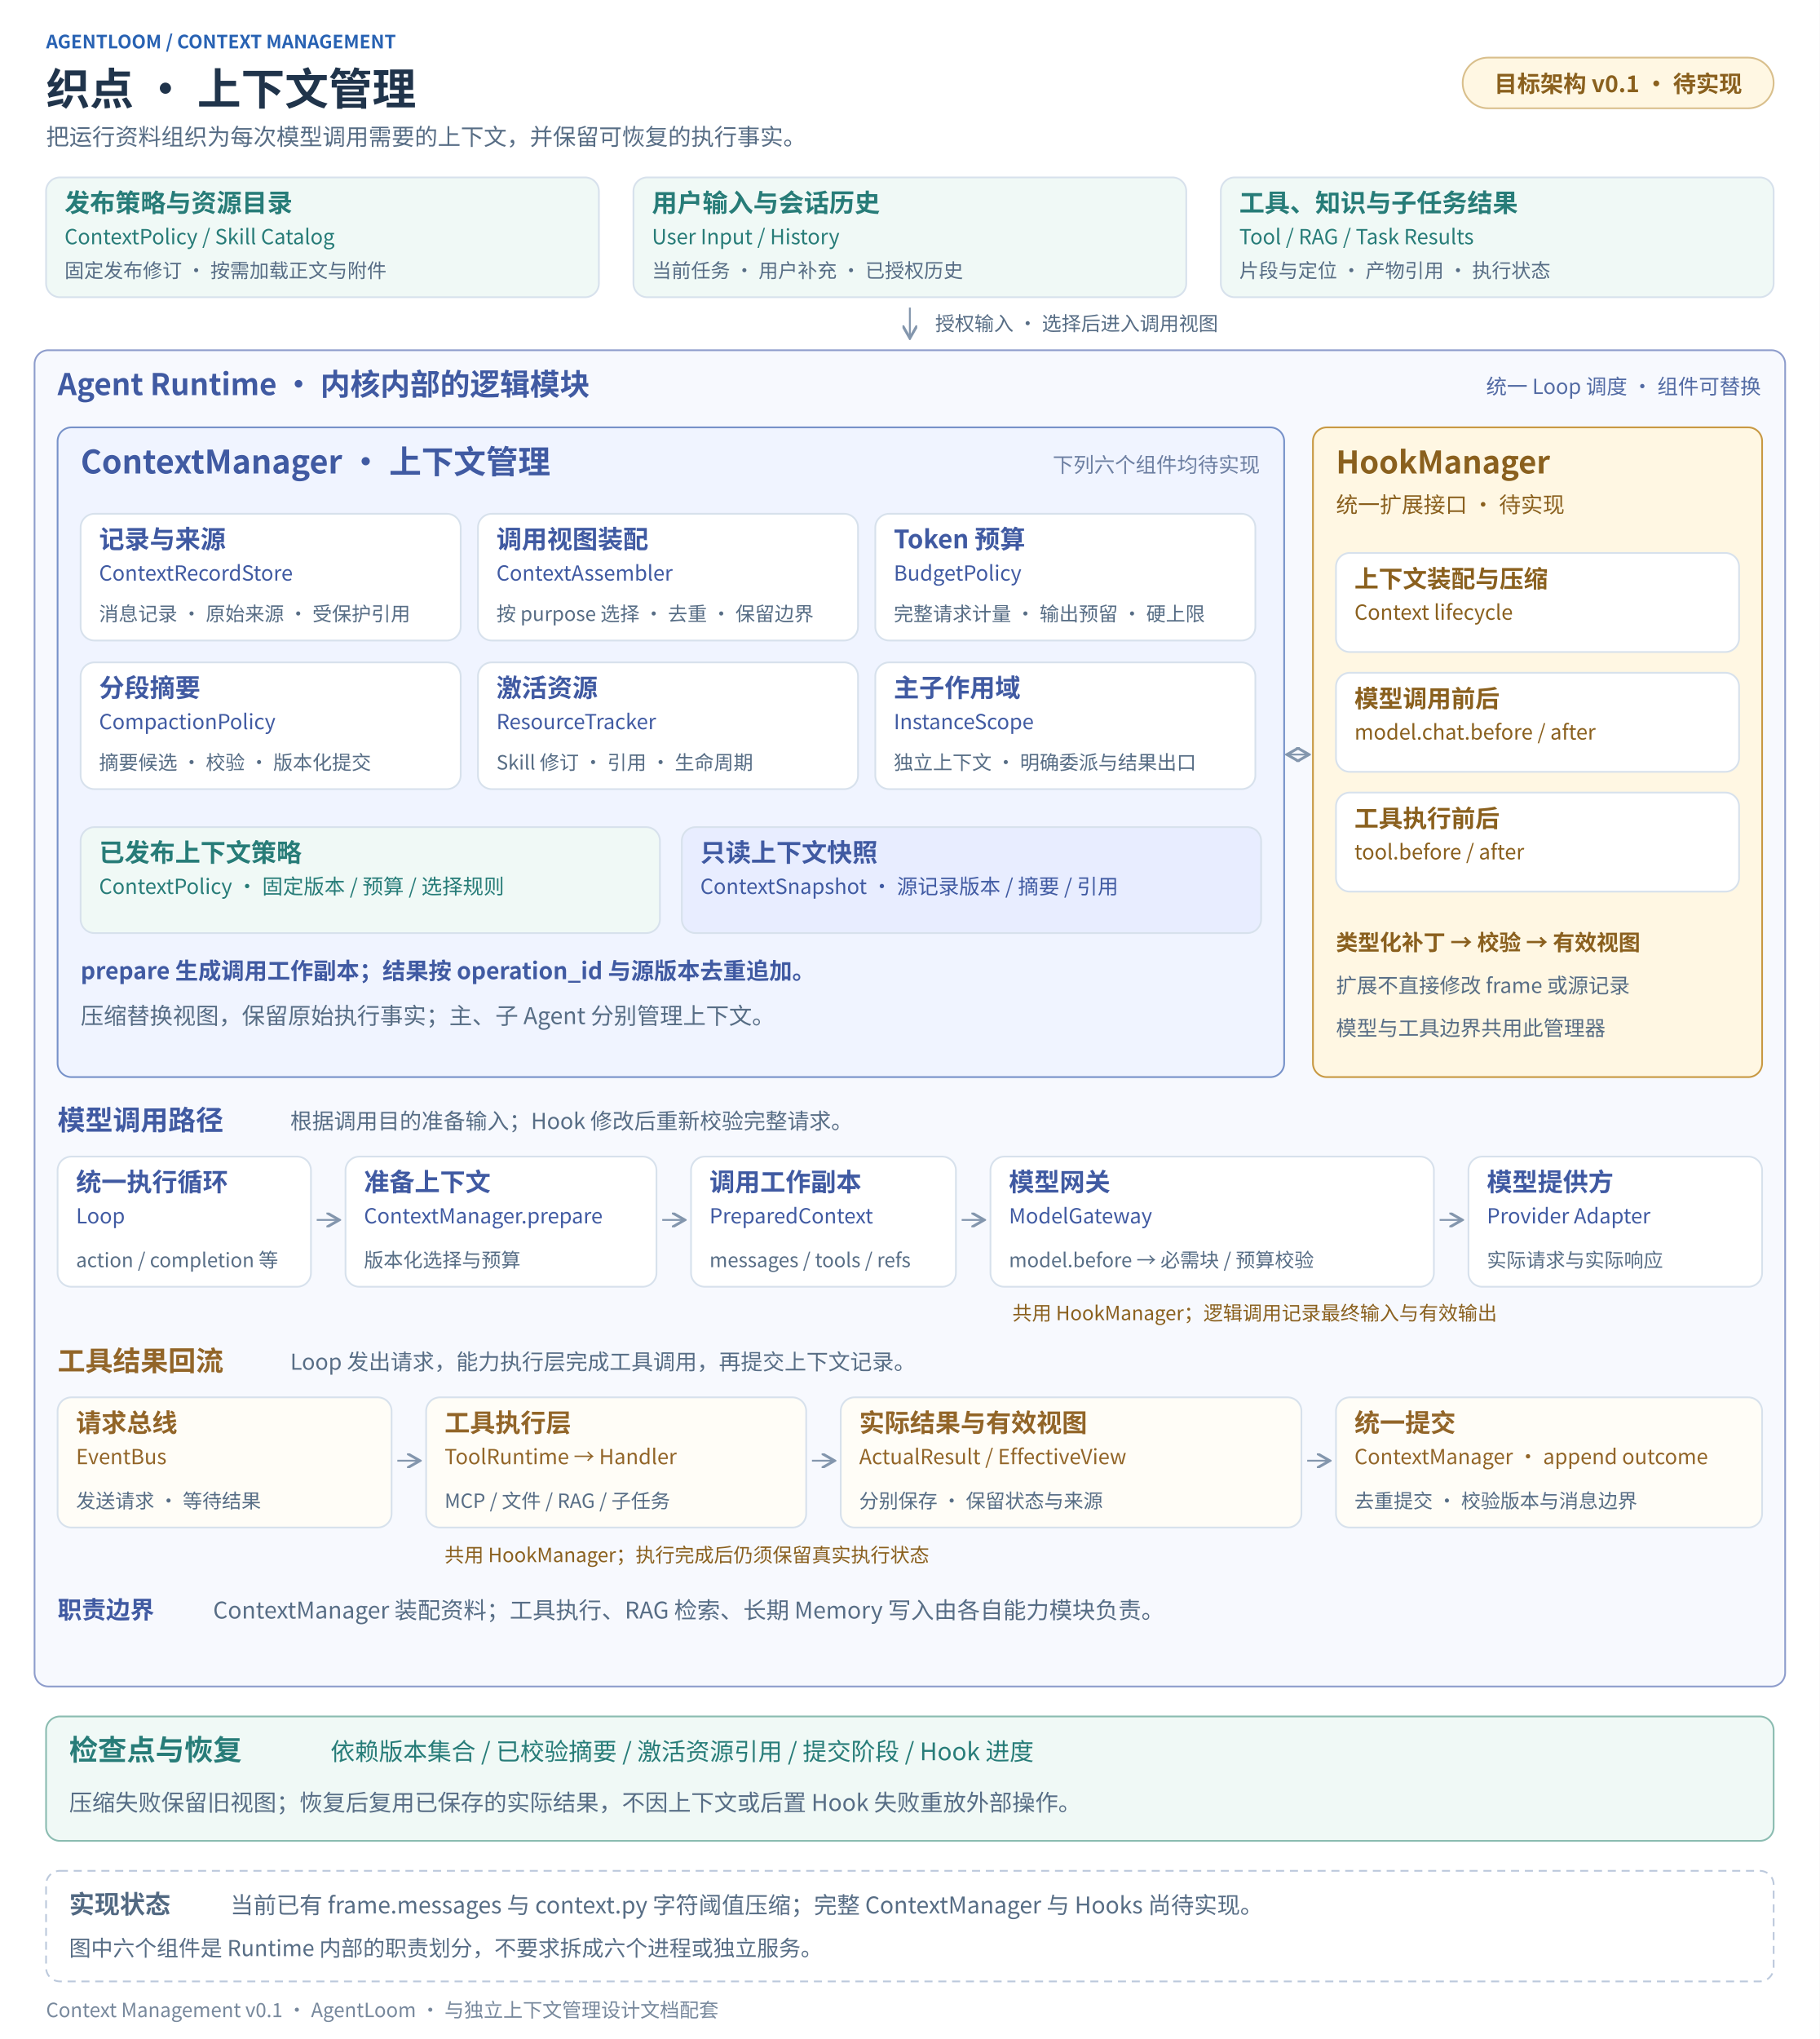
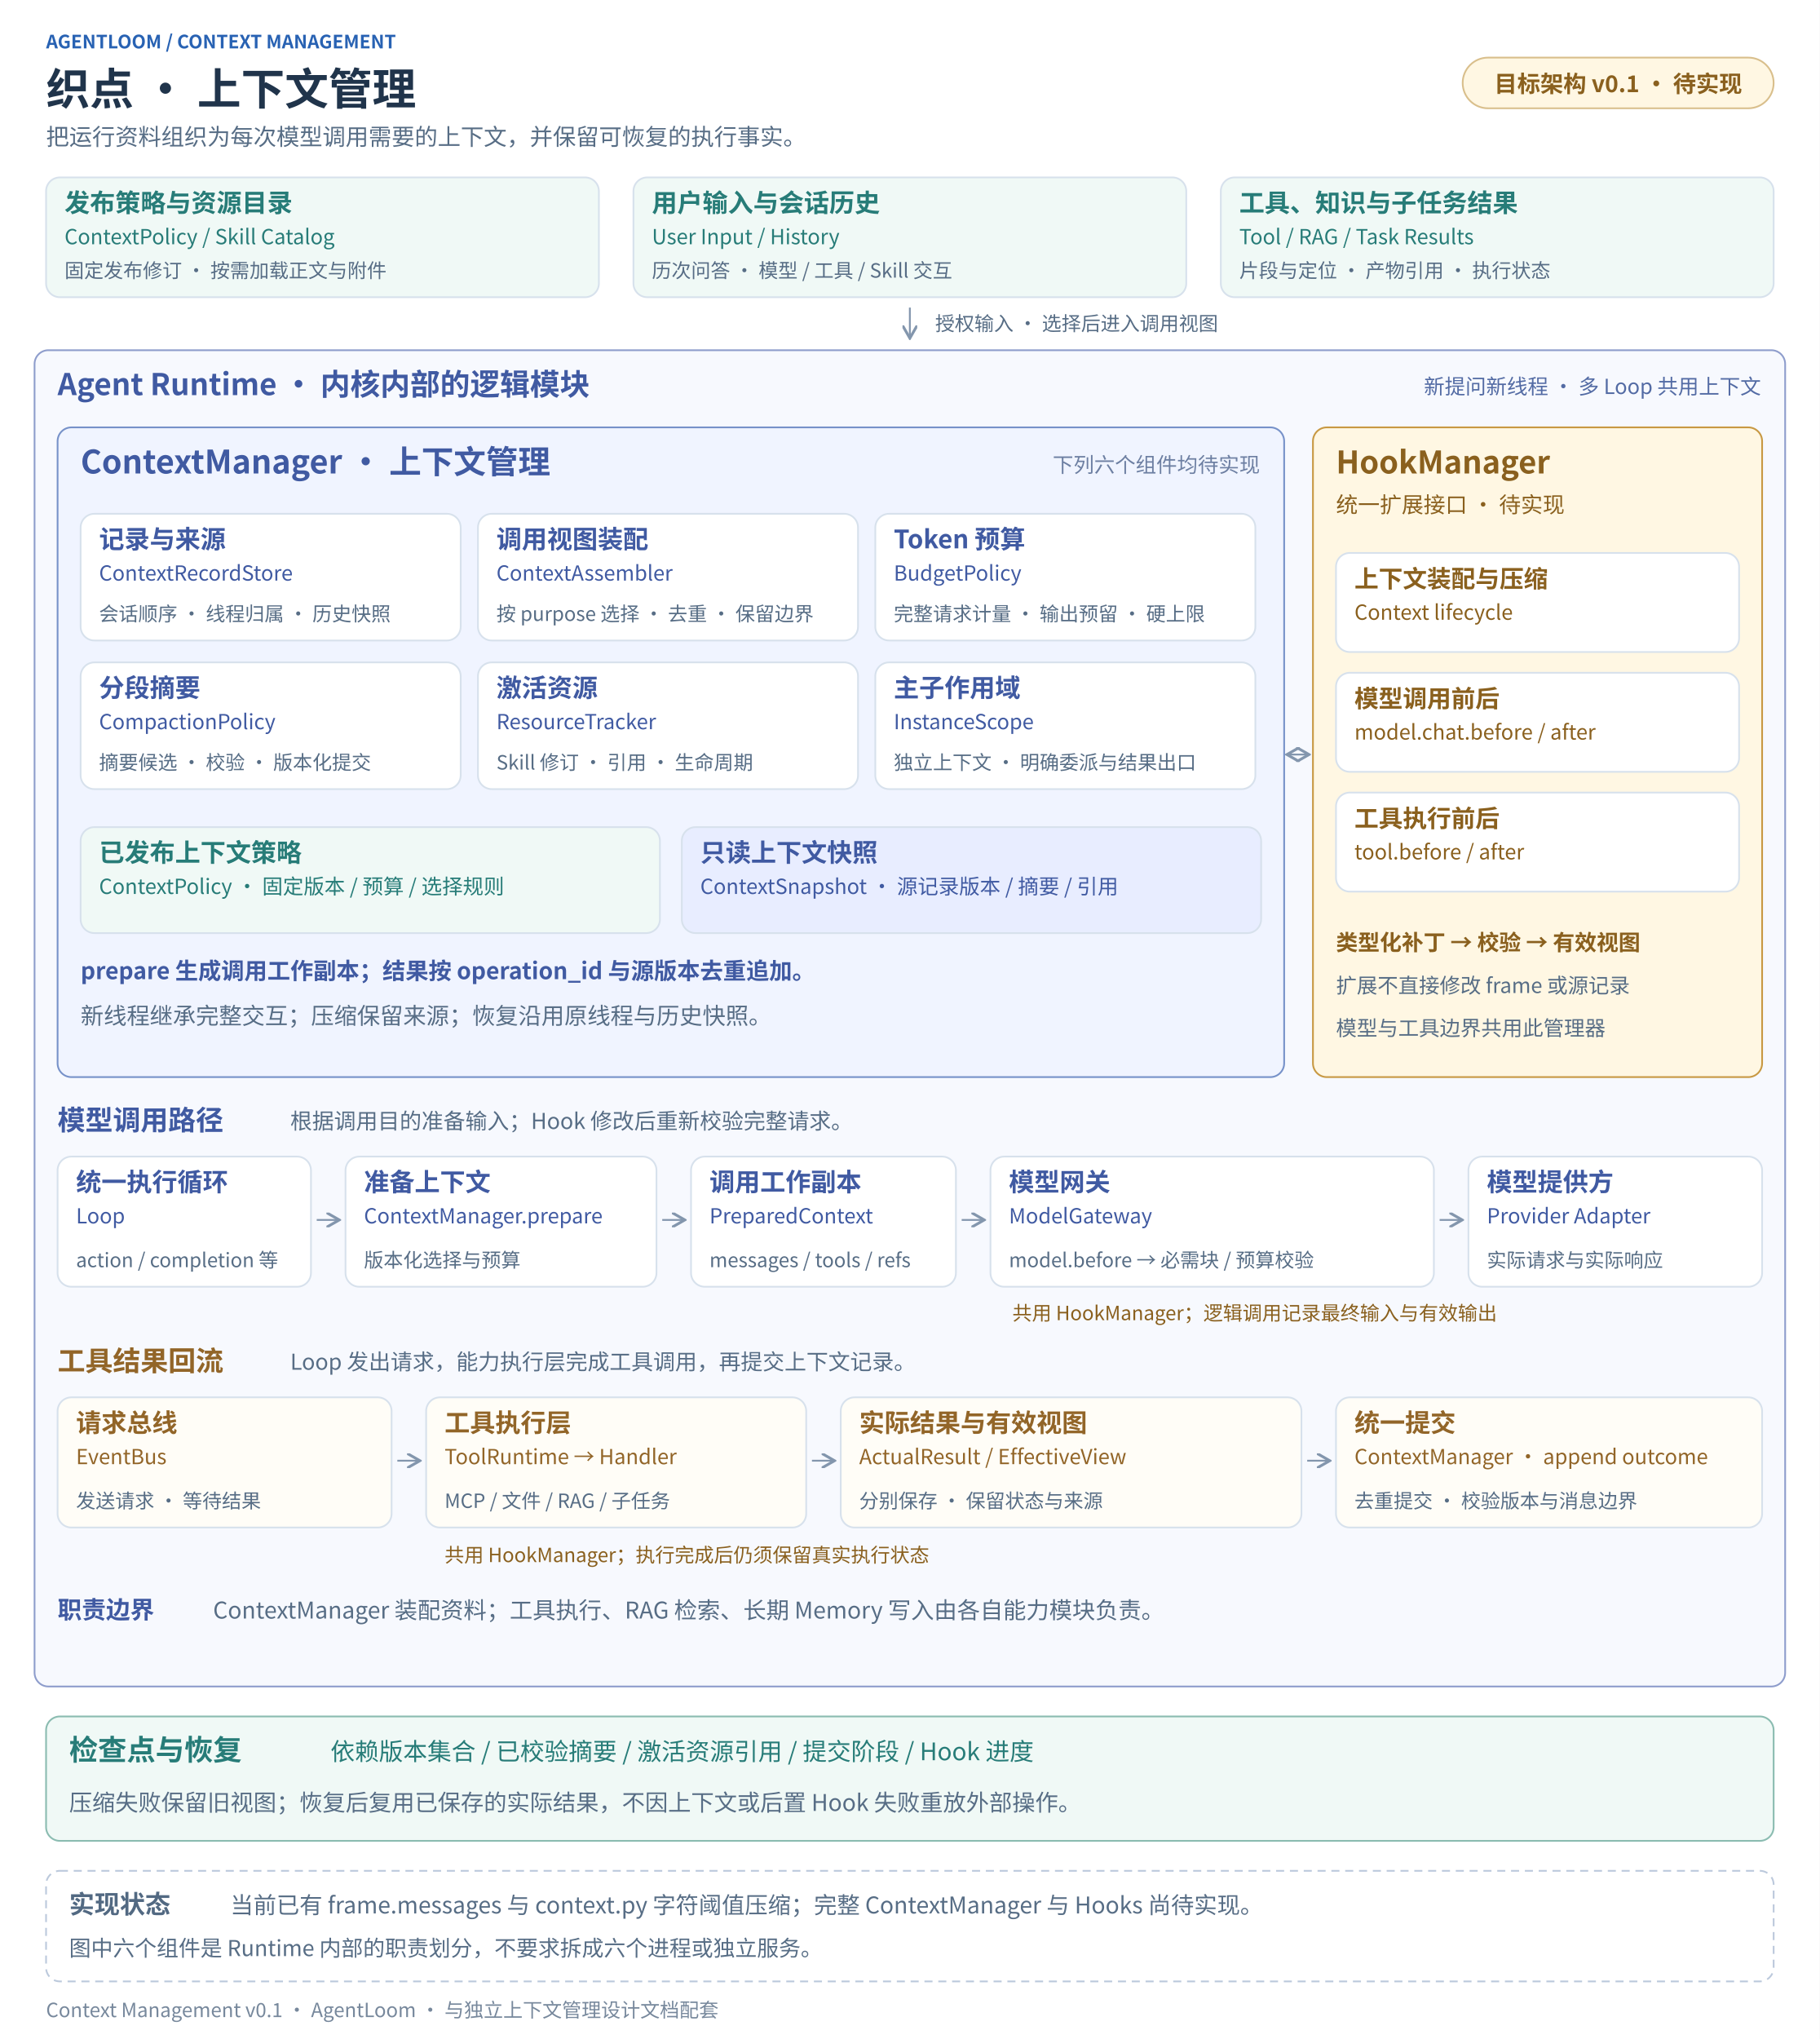
<svg xmlns="http://www.w3.org/2000/svg" width="1580" height="1770" viewBox="0 0 1580 1770" role="img" aria-labelledby="title description">
  <defs>
    <marker id="arrow" markerWidth="8" markerHeight="8" refX="6" refY="4" orient="auto-start-reverse">
      <path d="M0 0 L7 4 L0 8" fill="none" stroke="#8396ad" stroke-width="1.5" />
    </marker>
  </defs>
  <style>text{font-family:"PingFang SC","Hiragino Sans GB","Noto Sans CJK SC",sans-serif}</style>
  <rect width="1580" height="1770" fill="#fff" />
  <text x="40" y="42" font-size="16" fill="#2862b3" font-weight="650" text-anchor="start">AGENTLOOM  /  CONTEXT MANAGEMENT</text>
  <text x="40" y="91" font-size="38" fill="#20344b" font-weight="650" text-anchor="start">织点 · 上下文管理</text>
  <text x="40" y="126" font-size="20" fill="#576d85" font-weight="400" text-anchor="start">把运行资料组织为每次模型调用需要的上下文，并保留可恢复的执行事实。</text>
  <rect x="1270" y="50" width="270" height="44" rx="22" fill="#fff7e3" stroke="#d9bf8c" stroke-width="1.5" />
  <text x="1405" y="80" font-size="20" fill="#8a601e" font-weight="600" text-anchor="middle">目标架构 v0.1 · 待实现</text>
  <rect x="40" y="154" width="480" height="104" rx="12" fill="#f0f9f6" stroke="#d7e1ec" stroke-width="1.5" />
  <text x="56" y="184" font-size="22" fill="#277c78" font-weight="650" text-anchor="start">发布策略与资源目录</text>
  <text x="56" y="212" font-size="18" fill="#277c78" font-weight="400" text-anchor="start">ContextPolicy / Skill Catalog</text>
  <text x="56" y="241" font-size="17" fill="#576d85" font-weight="400" text-anchor="start">固定发布修订 · 按需加载正文与附件</text>
  <rect x="550" y="154" width="480" height="104" rx="12" fill="#f0f9f6" stroke="#d7e1ec" stroke-width="1.5" />
  <text x="566" y="184" font-size="22" fill="#277c78" font-weight="650" text-anchor="start">用户输入与会话历史</text>
  <text x="566" y="212" font-size="18" fill="#277c78" font-weight="400" text-anchor="start">User Input / History</text>
-   <text x="566" y="241" font-size="17" fill="#576d85" font-weight="400" text-anchor="start">当前任务 · 用户补充 · 已授权历史</text>
+   <text x="566" y="241" font-size="17" fill="#576d85" font-weight="400" text-anchor="start">历次问答 · 模型 / 工具 / Skill 交互</text>
  <rect x="1060" y="154" width="480" height="104" rx="12" fill="#f0f9f6" stroke="#d7e1ec" stroke-width="1.5" />
  <text x="1076" y="184" font-size="22" fill="#277c78" font-weight="650" text-anchor="start">工具、知识与子任务结果</text>
  <text x="1076" y="212" font-size="18" fill="#277c78" font-weight="400" text-anchor="start">Tool / RAG / Task Results</text>
  <text x="1076" y="241" font-size="17" fill="#576d85" font-weight="400" text-anchor="start">片段与定位 · 产物引用 · 执行状态</text>
  <path d="M790 267 L790 292" fill="none" stroke="#8396ad" stroke-width="1.6" marker-end="url(#arrow)" />
  <text x="812" y="287" font-size="17" fill="#576d85" font-weight="400" text-anchor="start">授权输入 · 选择后进入调用视图</text>
  <rect x="30" y="304" width="1520" height="1160" rx="12" fill="#f7f9fe" stroke="#8e9dcc" stroke-width="1.5" />
  <text x="50" y="343" font-size="26" fill="#405aa2" font-weight="650" text-anchor="start">Agent Runtime · 内核内部的逻辑模块</text>
-   <text x="1529" y="342" font-size="18" fill="#536ba4" font-weight="400" text-anchor="end">统一 Loop 调度 · 组件可替换</text>
+   <text x="1529" y="342" font-size="18" fill="#536ba4" font-weight="400" text-anchor="end">新提问新线程 · 多 Loop 共用上下文</text>
  <rect x="50" y="371" width="1065" height="564" rx="12" fill="#f0f4ff" stroke="#7792c9" stroke-width="1.5" />
  <text x="70" y="411" font-size="28" fill="#405aa2" font-weight="650" text-anchor="start">ContextManager · 上下文管理</text>
  <text x="1094" y="410" font-size="18" fill="#6d7fa2" font-weight="400" text-anchor="end">下列六个组件均待实现</text>
  <rect x="70" y="446" width="330" height="110" rx="12" fill="#fff" stroke="#d7e1ec" stroke-width="1.5" />
  <text x="86" y="476" font-size="22" fill="#405aa2" font-weight="650" text-anchor="start">记录与来源</text>
  <text x="86" y="504" font-size="18" fill="#405aa2" font-weight="400" text-anchor="start">ContextRecordStore</text>
-   <text x="86" y="539" font-size="17" fill="#576d85" font-weight="400" text-anchor="start">消息记录 · 原始来源 · 受保护引用</text>
+   <text x="86" y="539" font-size="17" fill="#576d85" font-weight="400" text-anchor="start">会话顺序 · 线程归属 · 历史快照</text>
  <rect x="415" y="446" width="330" height="110" rx="12" fill="#fff" stroke="#d7e1ec" stroke-width="1.5" />
  <text x="431" y="476" font-size="22" fill="#405aa2" font-weight="650" text-anchor="start">调用视图装配</text>
  <text x="431" y="504" font-size="18" fill="#405aa2" font-weight="400" text-anchor="start">ContextAssembler</text>
  <text x="431" y="539" font-size="17" fill="#576d85" font-weight="400" text-anchor="start">按 purpose 选择 · 去重 · 保留边界</text>
  <rect x="760" y="446" width="330" height="110" rx="12" fill="#fff" stroke="#d7e1ec" stroke-width="1.5" />
  <text x="776" y="476" font-size="22" fill="#405aa2" font-weight="650" text-anchor="start">Token 预算</text>
  <text x="776" y="504" font-size="18" fill="#405aa2" font-weight="400" text-anchor="start">BudgetPolicy</text>
  <text x="776" y="539" font-size="17" fill="#576d85" font-weight="400" text-anchor="start">完整请求计量 · 输出预留 · 硬上限</text>
  <rect x="70" y="575" width="330" height="110" rx="12" fill="#fff" stroke="#d7e1ec" stroke-width="1.5" />
  <text x="86" y="605" font-size="22" fill="#405aa2" font-weight="650" text-anchor="start">分段摘要</text>
  <text x="86" y="633" font-size="18" fill="#405aa2" font-weight="400" text-anchor="start">CompactionPolicy</text>
  <text x="86" y="668" font-size="17" fill="#576d85" font-weight="400" text-anchor="start">摘要候选 · 校验 · 版本化提交</text>
  <rect x="415" y="575" width="330" height="110" rx="12" fill="#fff" stroke="#d7e1ec" stroke-width="1.5" />
  <text x="431" y="605" font-size="22" fill="#405aa2" font-weight="650" text-anchor="start">激活资源</text>
  <text x="431" y="633" font-size="18" fill="#405aa2" font-weight="400" text-anchor="start">ResourceTracker</text>
  <text x="431" y="668" font-size="17" fill="#576d85" font-weight="400" text-anchor="start">Skill 修订 · 引用 · 生命周期</text>
  <rect x="760" y="575" width="330" height="110" rx="12" fill="#fff" stroke="#d7e1ec" stroke-width="1.5" />
  <text x="776" y="605" font-size="22" fill="#405aa2" font-weight="650" text-anchor="start">主子作用域</text>
  <text x="776" y="633" font-size="18" fill="#405aa2" font-weight="400" text-anchor="start">InstanceScope</text>
  <text x="776" y="668" font-size="17" fill="#576d85" font-weight="400" text-anchor="start">独立上下文 · 明确委派与结果出口</text>
  <rect x="70" y="718" width="503" height="92" rx="12" fill="#f0f9f6" stroke="#d7e1ec" stroke-width="1.5" />
  <text x="86" y="748" font-size="22" fill="#277c78" font-weight="650" text-anchor="start">已发布上下文策略</text>
  <text x="86" y="776" font-size="18" fill="#277c78" font-weight="400" text-anchor="start">ContextPolicy · 固定版本 / 预算 / 选择规则</text>
  <rect x="592" y="718" width="503" height="92" rx="12" fill="#e8edff" stroke="#d7e1ec" stroke-width="1.5" />
  <text x="608" y="748" font-size="22" fill="#405aa2" font-weight="650" text-anchor="start">只读上下文快照</text>
  <text x="608" y="776" font-size="18" fill="#405aa2" font-weight="400" text-anchor="start">ContextSnapshot · 源记录版本 / 摘要 / 引用</text>
  <text x="70" y="850" font-size="20" fill="#405aa2" font-weight="550" text-anchor="start">prepare 生成调用工作副本；结果按 operation_id 与源版本去重追加。</text>
-   <text x="70" y="889" font-size="20" fill="#576d85" font-weight="400" text-anchor="start">压缩替换视图，保留原始执行事实；主、子 Agent 分别管理上下文。</text>
+   <text x="70" y="889" font-size="20" fill="#576d85" font-weight="400" text-anchor="start">新线程继承完整交互；压缩保留来源；恢复沿用原线程与历史快照。</text>
  <rect x="1140" y="371" width="390" height="564" rx="12" fill="#fff7e3" stroke="#c89943" stroke-width="1.5" />
  <text x="1160" y="411" font-size="27" fill="#8a601e" font-weight="650" text-anchor="start">HookManager</text>
  <text x="1160" y="445" font-size="19" fill="#8a601e" font-weight="400" text-anchor="start">统一扩展接口 · 待实现</text>
  <rect x="1160" y="480" width="350" height="86" rx="12" fill="#fff" stroke="#d7e1ec" stroke-width="1.5" />
  <text x="1176" y="510" font-size="21" fill="#8a601e" font-weight="650" text-anchor="start">上下文装配与压缩</text>
  <text x="1176" y="538" font-size="18" fill="#8a601e" font-weight="400" text-anchor="start">Context lifecycle</text>
  <rect x="1160" y="584" width="350" height="86" rx="12" fill="#fff" stroke="#d7e1ec" stroke-width="1.5" />
  <text x="1176" y="614" font-size="21" fill="#8a601e" font-weight="650" text-anchor="start">模型调用前后</text>
  <text x="1176" y="642" font-size="18" fill="#8a601e" font-weight="400" text-anchor="start">model.chat.before / after</text>
  <rect x="1160" y="688" width="350" height="86" rx="12" fill="#fff" stroke="#d7e1ec" stroke-width="1.5" />
  <text x="1176" y="718" font-size="21" fill="#8a601e" font-weight="650" text-anchor="start">工具执行前后</text>
  <text x="1176" y="746" font-size="18" fill="#8a601e" font-weight="400" text-anchor="start">tool.before / after</text>
  <text x="1160" y="825" font-size="19" fill="#8a601e" font-weight="550" text-anchor="start">类型化补丁 → 校验 → 有效视图</text>
  <text x="1160" y="862" font-size="18" fill="#576d85" font-weight="400" text-anchor="start">扩展不直接修改 frame 或源记录</text>
  <text x="1160" y="899" font-size="18" fill="#576d85" font-weight="400" text-anchor="start">模型与工具边界共用此管理器</text>
  <path d="M1119 655 L1135 655" fill="none" stroke="#8396ad" stroke-width="1.6" marker-end="url(#arrow)" marker-start="url(#arrow)" />
  <text x="50" y="981" font-size="24" fill="#405aa2" font-weight="650" text-anchor="start">模型调用路径</text>
  <text x="252" y="980" font-size="19" fill="#576d85" font-weight="400" text-anchor="start">根据调用目的准备输入；Hook 修改后重新校验完整请求。</text>
  <rect x="50" y="1004" width="220" height="113" rx="12" fill="#fff" stroke="#d7e1ec" stroke-width="1.5" />
  <text x="66" y="1034" font-size="22" fill="#405aa2" font-weight="650" text-anchor="start">统一执行循环</text>
  <text x="66" y="1062" font-size="18" fill="#405aa2" font-weight="400" text-anchor="start">Loop</text>
  <text x="66" y="1100" font-size="17" fill="#576d85" font-weight="400" text-anchor="start">action / completion 等</text>
  <rect x="300" y="1004" width="270" height="113" rx="12" fill="#fff" stroke="#d7e1ec" stroke-width="1.5" />
  <text x="316" y="1034" font-size="22" fill="#405aa2" font-weight="650" text-anchor="start">准备上下文</text>
  <text x="316" y="1062" font-size="18" fill="#405aa2" font-weight="400" text-anchor="start">ContextManager.prepare</text>
  <text x="316" y="1100" font-size="17" fill="#576d85" font-weight="400" text-anchor="start">版本化选择与预算</text>
  <rect x="600" y="1004" width="230" height="113" rx="12" fill="#fff" stroke="#d7e1ec" stroke-width="1.5" />
  <text x="616" y="1034" font-size="22" fill="#405aa2" font-weight="650" text-anchor="start">调用工作副本</text>
  <text x="616" y="1062" font-size="18" fill="#405aa2" font-weight="400" text-anchor="start">PreparedContext</text>
  <text x="616" y="1100" font-size="17" fill="#576d85" font-weight="400" text-anchor="start">messages / tools / refs</text>
  <rect x="860" y="1004" width="385" height="113" rx="12" fill="#fff" stroke="#d7e1ec" stroke-width="1.5" />
  <text x="876" y="1034" font-size="22" fill="#405aa2" font-weight="650" text-anchor="start">模型网关</text>
  <text x="876" y="1062" font-size="18" fill="#405aa2" font-weight="400" text-anchor="start">ModelGateway</text>
  <text x="876" y="1100" font-size="17" fill="#576d85" font-weight="400" text-anchor="start">model.before → 必需块 / 预算校验</text>
  <rect x="1275" y="1004" width="255" height="113" rx="12" fill="#fff" stroke="#d7e1ec" stroke-width="1.5" />
  <text x="1291" y="1034" font-size="22" fill="#405aa2" font-weight="650" text-anchor="start">模型提供方</text>
  <text x="1291" y="1062" font-size="18" fill="#405aa2" font-weight="400" text-anchor="start">Provider Adapter</text>
  <text x="1291" y="1100" font-size="17" fill="#576d85" font-weight="400" text-anchor="start">实际请求与实际响应</text>
  <path d="M275 1059 L293 1059" fill="none" stroke="#8396ad" stroke-width="1.6" marker-end="url(#arrow)" />
  <path d="M575 1059 L593 1059" fill="none" stroke="#8396ad" stroke-width="1.6" marker-end="url(#arrow)" />
  <path d="M835 1059 L853 1059" fill="none" stroke="#8396ad" stroke-width="1.6" marker-end="url(#arrow)" />
  <path d="M1250 1059 L1268 1059" fill="none" stroke="#8396ad" stroke-width="1.6" marker-end="url(#arrow)" />
  <text x="879" y="1146" font-size="17" fill="#8a601e" font-weight="400" text-anchor="start">共用 HookManager；逻辑调用记录最终输入与有效输出</text>
  <text x="50" y="1190" font-size="24" fill="#926528" font-weight="650" text-anchor="start">工具结果回流</text>
  <text x="252" y="1189" font-size="19" fill="#576d85" font-weight="400" text-anchor="start">Loop 发出请求，能力执行层完成工具调用，再提交上下文记录。</text>
  <rect x="50" y="1213" width="290" height="113" rx="12" fill="#fffdf7" stroke="#d7e1ec" stroke-width="1.5" />
  <text x="66" y="1243" font-size="22" fill="#926528" font-weight="650" text-anchor="start">请求总线</text>
  <text x="66" y="1271" font-size="18" fill="#926528" font-weight="400" text-anchor="start">EventBus</text>
  <text x="66" y="1309" font-size="17" fill="#576d85" font-weight="400" text-anchor="start">发送请求 · 等待结果</text>
  <rect x="370" y="1213" width="330" height="113" rx="12" fill="#fffdf7" stroke="#d7e1ec" stroke-width="1.5" />
  <text x="386" y="1243" font-size="22" fill="#926528" font-weight="650" text-anchor="start">工具执行层</text>
  <text x="386" y="1271" font-size="18" fill="#926528" font-weight="400" text-anchor="start">ToolRuntime → Handler</text>
  <text x="386" y="1309" font-size="17" fill="#576d85" font-weight="400" text-anchor="start">MCP / 文件 / RAG / 子任务</text>
  <rect x="730" y="1213" width="400" height="113" rx="12" fill="#fffdf7" stroke="#d7e1ec" stroke-width="1.5" />
  <text x="746" y="1243" font-size="22" fill="#926528" font-weight="650" text-anchor="start">实际结果与有效视图</text>
  <text x="746" y="1271" font-size="18" fill="#926528" font-weight="400" text-anchor="start">ActualResult / EffectiveView</text>
  <text x="746" y="1309" font-size="17" fill="#576d85" font-weight="400" text-anchor="start">分别保存 · 保留状态与来源</text>
  <rect x="1160" y="1213" width="370" height="113" rx="12" fill="#fffdf7" stroke="#d7e1ec" stroke-width="1.5" />
  <text x="1176" y="1243" font-size="22" fill="#926528" font-weight="650" text-anchor="start">统一提交</text>
  <text x="1176" y="1271" font-size="18" fill="#926528" font-weight="400" text-anchor="start">ContextManager · append outcome</text>
  <text x="1176" y="1309" font-size="17" fill="#576d85" font-weight="400" text-anchor="start">去重提交 · 校验版本与消息边界</text>
  <path d="M345 1268 L363 1268" fill="none" stroke="#8396ad" stroke-width="1.6" marker-end="url(#arrow)" />
  <path d="M705 1268 L723 1268" fill="none" stroke="#8396ad" stroke-width="1.6" marker-end="url(#arrow)" />
  <path d="M1135 1268 L1153 1268" fill="none" stroke="#8396ad" stroke-width="1.6" marker-end="url(#arrow)" />
  <text x="386" y="1356" font-size="17" fill="#8a601e" font-weight="400" text-anchor="start">共用 HookManager；执行完成后仍须保留真实执行状态</text>
  <text x="50" y="1405" font-size="21" fill="#405aa2" font-weight="650" text-anchor="start">职责边界</text>
  <text x="185" y="1405" font-size="20" fill="#576d85" font-weight="400" text-anchor="start">ContextManager 装配资料；工具执行、RAG 检索、长期 Memory 写入由各自能力模块负责。</text>
  <rect x="40" y="1490" width="1500" height="108" rx="12" fill="#f0f9f6" stroke="#8bbcb1" stroke-width="1.5" />
  <text x="60" y="1528" font-size="25" fill="#277c78" font-weight="650" text-anchor="start">检查点与恢复</text>
  <text x="287" y="1528" font-size="21" fill="#277c78" font-weight="400" text-anchor="start">依赖版本集合  /  已校验摘要  /  激活资源引用  /  提交阶段  /  Hook 进度</text>
  <text x="60" y="1572" font-size="20" fill="#576d85" font-weight="400" text-anchor="start">压缩失败保留旧视图；恢复后复用已保存的实际结果，不因上下文或后置 Hook 失败重放外部操作。</text>
  <rect x="40" y="1624" width="1500" height="96" rx="12" fill="#fff" stroke="#bcc9dc" stroke-width="1.5" stroke-dasharray="7 5" />
  <text x="60" y="1661" font-size="22" fill="#526982" font-weight="650" text-anchor="start">实现状态</text>
  <text x="200" y="1661" font-size="20" fill="#576d85" font-weight="400" text-anchor="start">当前已有 frame.messages 与 context.py 字符阈值压缩；完整 ContextManager 与 Hooks 尚待实现。</text>
  <text x="60" y="1698" font-size="19" fill="#576d85" font-weight="400" text-anchor="start">图中六个组件是 Runtime 内部的职责划分，不要求拆成六个进程或独立服务。</text>
  <text x="40" y="1751" font-size="17" fill="#77889c" font-weight="400" text-anchor="start">Context Management v0.1 · AgentLoom · 与独立上下文管理设计文档配套</text>
</svg>
